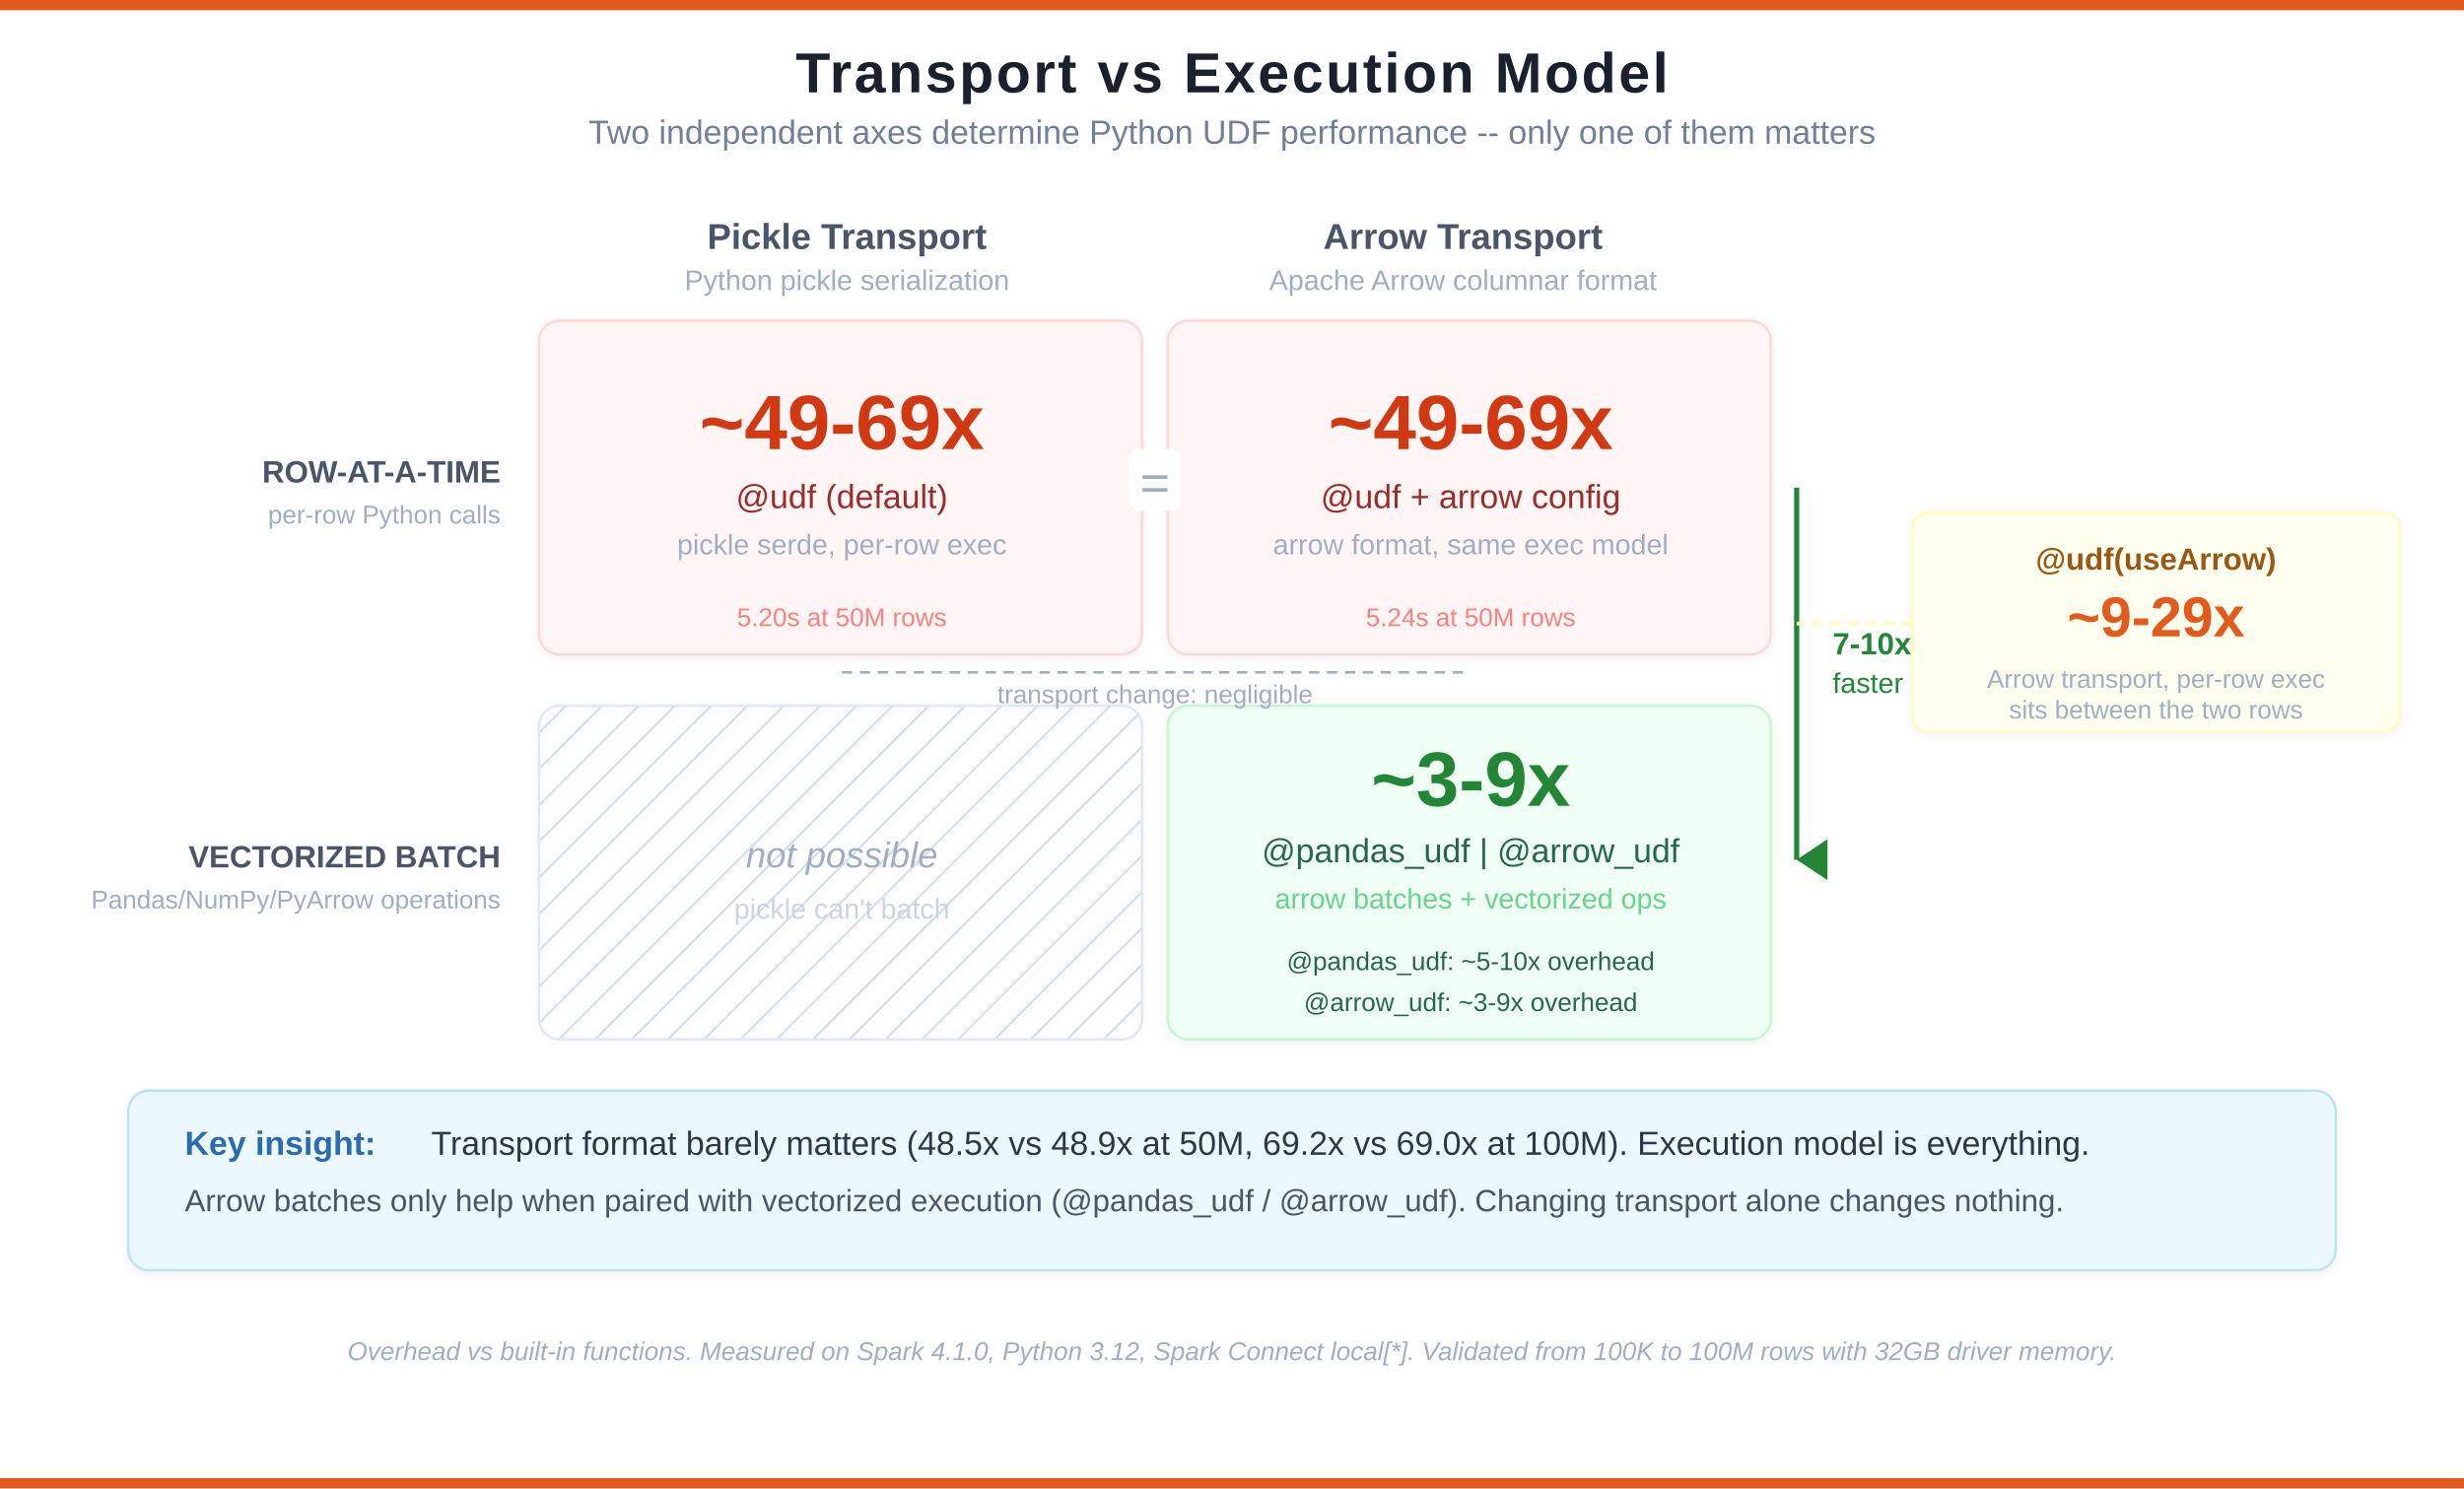
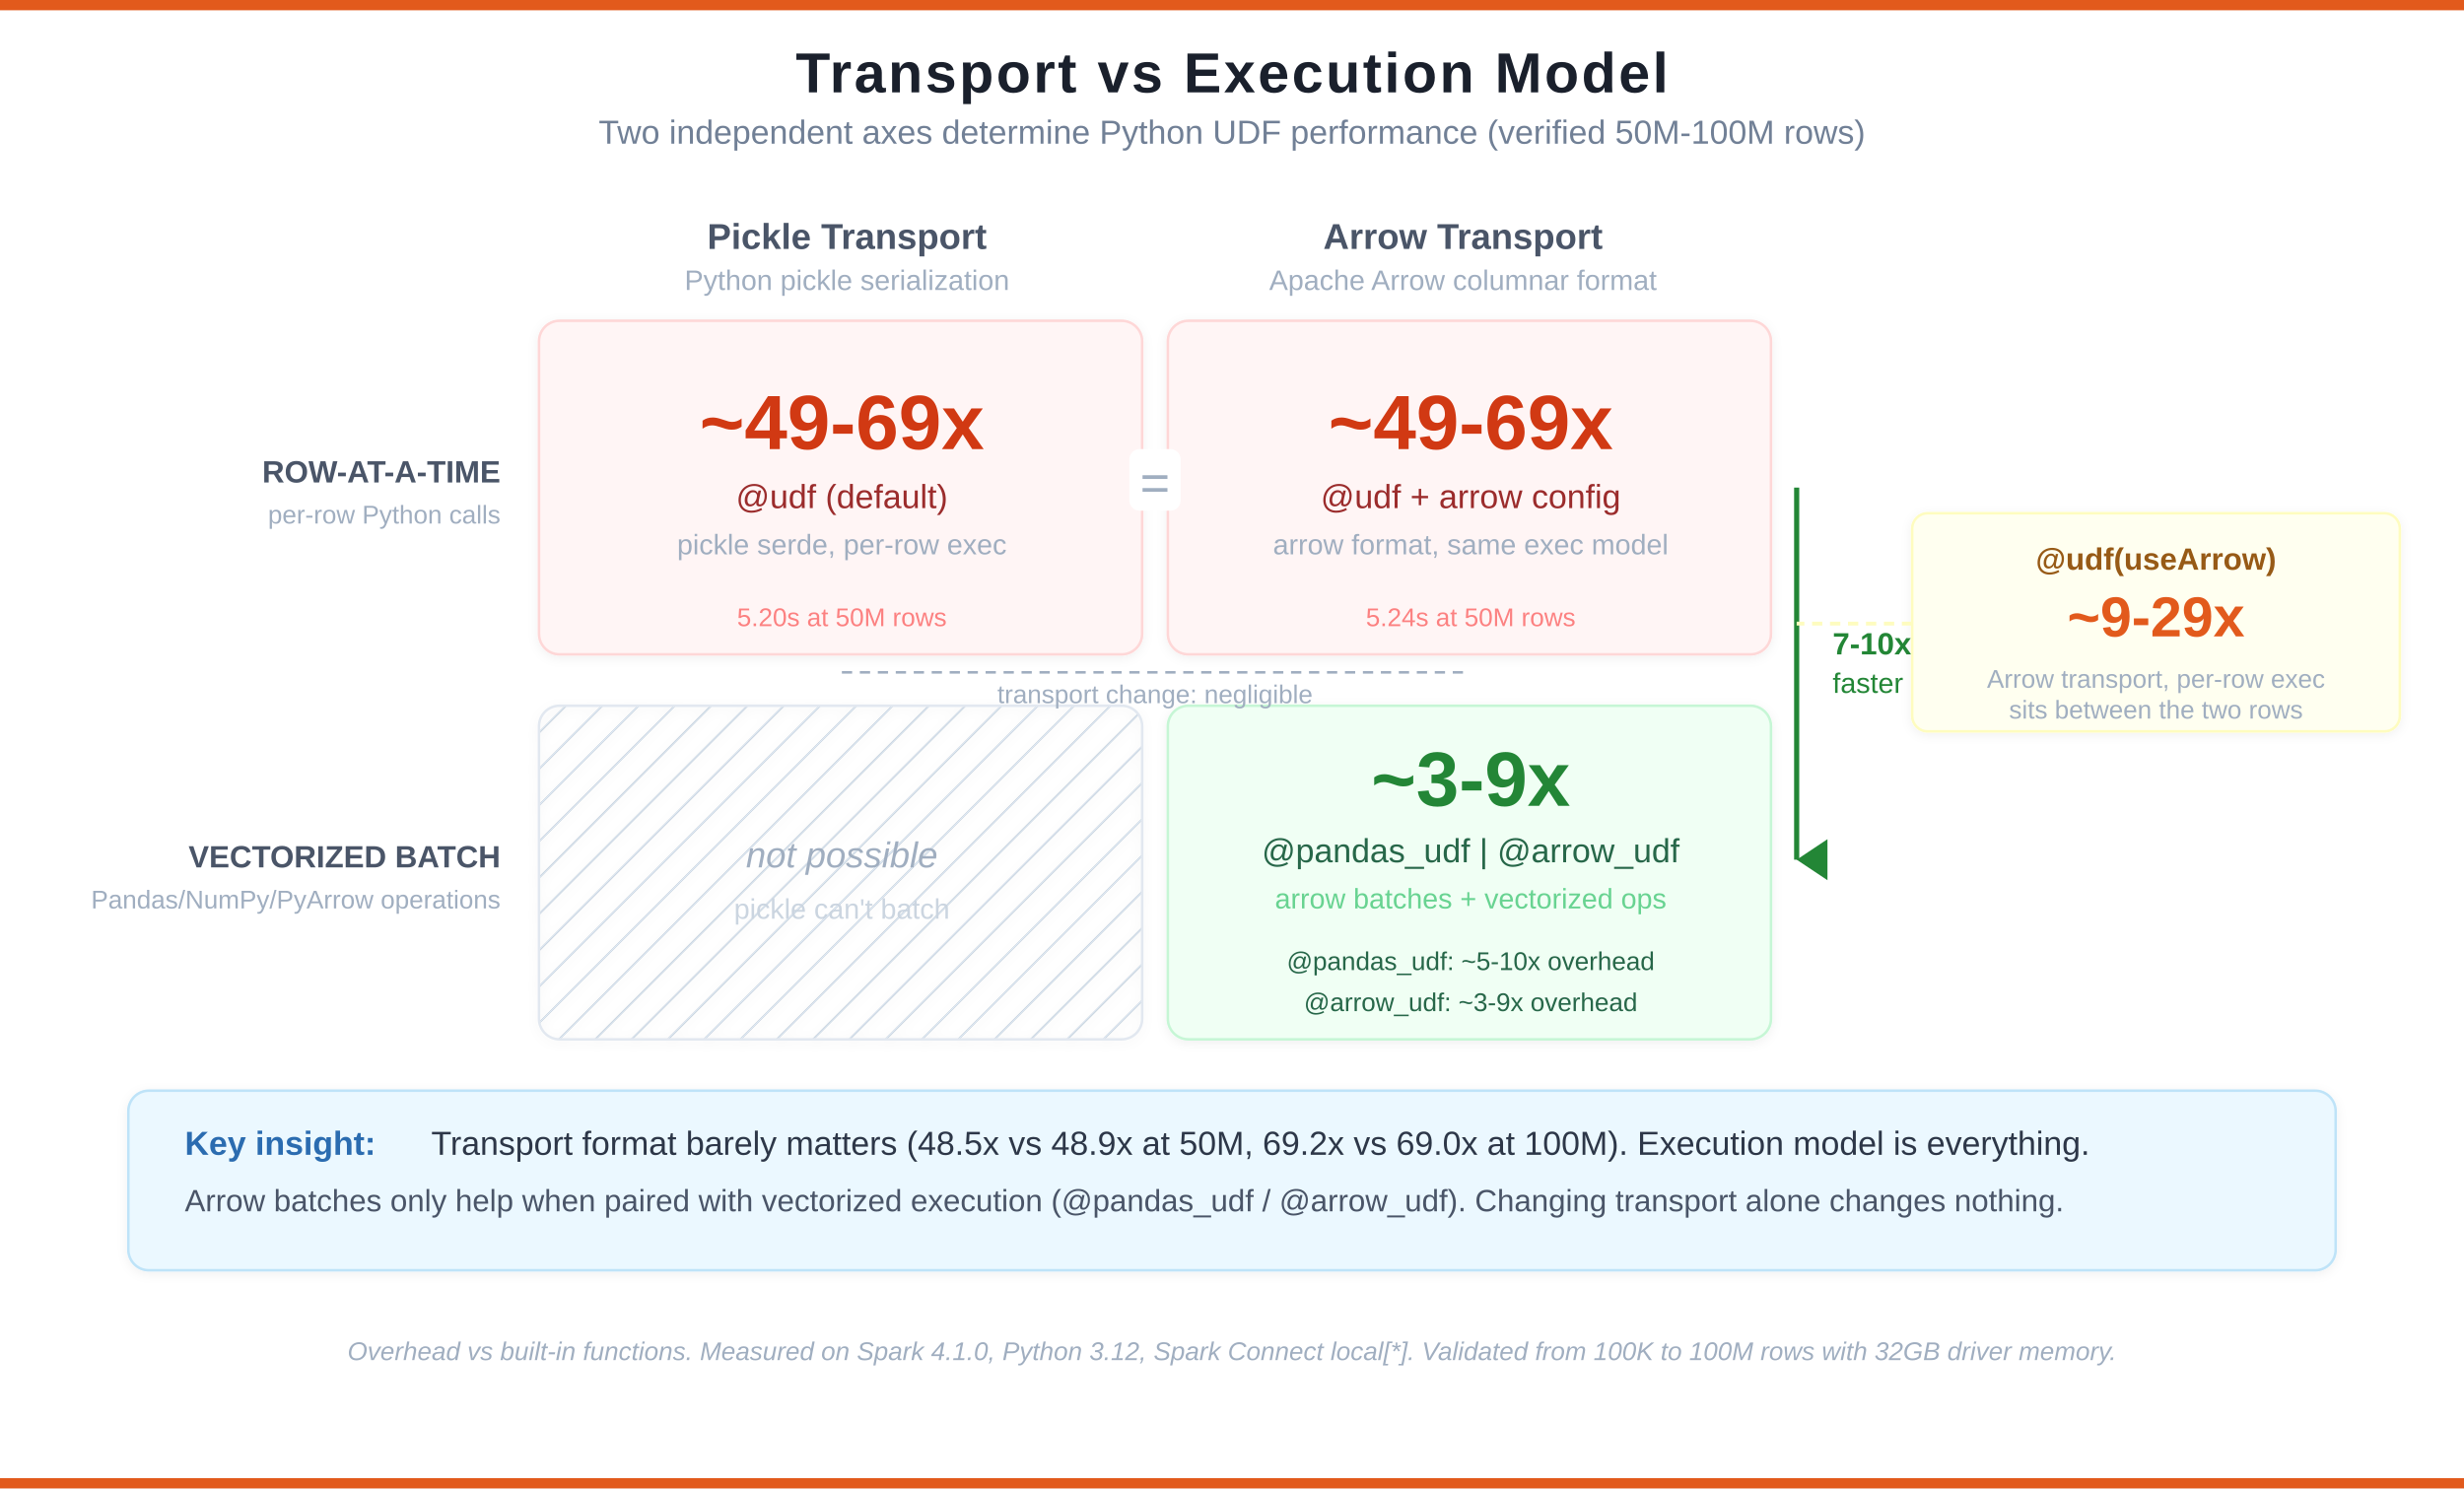
<svg xmlns="http://www.w3.org/2000/svg" viewBox="0 0 960 580" font-family="'Segoe UI', Arial, Helvetica, sans-serif">
  <defs>
    <pattern id="hatching" width="10" height="10" patternUnits="userSpaceOnUse" patternTransform="rotate(45)">
      <line x1="0" y1="0" x2="0" y2="10" stroke="#CBD5E0" stroke-width="1.5" />
    </pattern>
    <filter id="shadow">
      <feDropShadow dx="0" dy="1" stdDeviation="2" flood-opacity="0.06" />
    </filter>
    <marker id="arrowDown" markerWidth="8" markerHeight="6" refX="4" refY="6" orient="auto">
      <polygon points="0 0, 8 0, 4 6" fill="#238636" />
    </marker>
  </defs>
  <rect width="960" height="580" fill="#FFFFFF" />
  <rect x="0" y="0" width="960" height="4" fill="#E25A1C" />
  <text x="480" y="36" font-size="22" fill="#1A202C" text-anchor="middle" font-weight="bold" letter-spacing="1">Transport vs Execution Model</text>
-   <text x="480" y="56" font-size="13" fill="#718096" text-anchor="middle">Two independent axes determine Python UDF performance -- only one of them matters</text>
+   <text x="480" y="56" font-size="13" fill="#718096" text-anchor="middle">Two independent axes determine Python UDF performance (verified 50M-100M rows)</text>
  <text x="330" y="97" font-size="14" fill="#4A5568" text-anchor="middle" font-weight="bold">Pickle Transport</text>
  <text x="330" y="113" font-size="11" fill="#A0AEC0" text-anchor="middle">Python pickle serialization</text>
  <text x="570" y="97" font-size="14" fill="#4A5568" text-anchor="middle" font-weight="bold">Arrow Transport</text>
  <text x="570" y="113" font-size="11" fill="#A0AEC0" text-anchor="middle">Apache Arrow columnar format</text>
  <text x="195" y="188" font-size="12" fill="#4A5568" text-anchor="end" font-weight="bold">ROW-AT-A-TIME</text>
  <text x="195" y="204" font-size="10" fill="#A0AEC0" text-anchor="end">per-row Python calls</text>
  <text x="195" y="338" font-size="12" fill="#4A5568" text-anchor="end" font-weight="bold">VECTORIZED BATCH</text>
  <text x="195" y="354" font-size="10" fill="#A0AEC0" text-anchor="end">Pandas/NumPy/PyArrow operations</text>
  <rect x="210" y="125" width="235" height="130" rx="8" fill="#FFF5F5" stroke="#FED7D7" filter="url(#shadow)" />
  <text x="328" y="175" font-size="30" fill="#D13913" text-anchor="middle" font-weight="bold">~49-69x</text>
  <text x="328" y="198" font-size="13" fill="#9B2C2C" text-anchor="middle">@udf (default)</text>
  <text x="328" y="216" font-size="11" fill="#A0AEC0" text-anchor="middle">pickle serde, per-row exec</text>
  <text x="328" y="244" font-size="10" fill="#FC8181" text-anchor="middle">5.20s at 50M rows</text>
  <rect x="455" y="125" width="235" height="130" rx="8" fill="#FFF5F5" stroke="#FED7D7" filter="url(#shadow)" />
  <text x="573" y="175" font-size="30" fill="#D13913" text-anchor="middle" font-weight="bold">~49-69x</text>
  <text x="573" y="198" font-size="13" fill="#9B2C2C" text-anchor="middle">@udf + arrow config</text>
  <text x="573" y="216" font-size="11" fill="#A0AEC0" text-anchor="middle">arrow format, same exec model</text>
  <text x="573" y="244" font-size="10" fill="#FC8181" text-anchor="middle">5.24s at 50M rows</text>
  <rect x="440" y="175" width="20" height="24" rx="4" fill="#FFFFFF" />
  <text x="450" y="195" font-size="20" fill="#A0AEC0" text-anchor="middle">=</text>
  <rect x="210" y="275" width="235" height="130" rx="8" fill="url(#hatching)" stroke="#E2E8F0" filter="url(#shadow)" />
  <text x="328" y="338" font-size="14" fill="#A0AEC0" text-anchor="middle" font-style="italic">not possible</text>
  <text x="328" y="358" font-size="11" fill="#CBD5E0" text-anchor="middle">pickle can't batch</text>
  <rect x="455" y="275" width="235" height="130" rx="8" fill="#F0FFF4" stroke="#C6F6D5" filter="url(#shadow)" />
  <text x="573" y="314" font-size="30" fill="#238636" text-anchor="middle" font-weight="bold">~3-9x</text>
  <text x="573" y="336" font-size="13" fill="#276749" text-anchor="middle">@pandas_udf  |  @arrow_udf</text>
  <text x="573" y="354" font-size="11" fill="#68D391" text-anchor="middle">arrow batches + vectorized ops</text>
  <text x="573" y="378" font-size="10" fill="#276749" text-anchor="middle">@pandas_udf: ~5-10x overhead</text>
  <text x="573" y="394" font-size="10" fill="#276749" text-anchor="middle">@arrow_udf: ~3-9x overhead</text>
  <line x1="700" y1="190" x2="700" y2="335" stroke="#238636" stroke-width="2" marker-end="url(#arrowDown)" />
  <text x="714" y="255" font-size="12" fill="#238636" font-weight="bold">7-10x</text>
  <text x="714" y="270" font-size="11" fill="#238636">faster</text>
  <line x1="328" y1="262" x2="573" y2="262" stroke="#A0AEC0" stroke-width="1" stroke-dasharray="4,3" />
  <text x="450" y="274" font-size="10" fill="#A0AEC0" text-anchor="middle">transport change: negligible</text>
  <rect x="745" y="200" width="190" height="85" rx="6" fill="#FFFFF0" stroke="#FEFCBF" filter="url(#shadow)" />
  <text x="840" y="222" font-size="12" fill="#975A16" text-anchor="middle" font-weight="bold">@udf(useArrow)</text>
  <text x="840" y="248" font-size="22" fill="#E25A1C" text-anchor="middle" font-weight="bold">~9-29x</text>
  <text x="840" y="268" font-size="10" fill="#A0AEC0" text-anchor="middle">Arrow transport, per-row exec</text>
  <text x="840" y="280" font-size="10" fill="#A0AEC0" text-anchor="middle">sits between the two rows</text>
  <line x1="745" y1="243" x2="700" y2="243" stroke="#FEFCBF" stroke-width="1.5" stroke-dasharray="4,3" />
  <rect x="50" y="425" width="860" height="70" rx="8" fill="#EBF8FF" stroke="#BEE3F8" filter="url(#shadow)" />
  <text x="72" y="450" font-size="13" fill="#2B6CB0" font-weight="bold">Key insight:</text>
  <text x="168" y="450" font-size="13" fill="#2D3748">Transport format barely matters (48.5x vs 48.9x at 50M, 69.2x vs 69.0x at 100M). Execution model is everything.</text>
  <text x="72" y="472" font-size="12" fill="#4A5568">Arrow batches only help when paired with vectorized execution (@pandas_udf / @arrow_udf). Changing transport alone changes nothing.</text>
  <text x="480" y="530" font-size="10" fill="#A0AEC0" text-anchor="middle" font-style="italic">Overhead vs built-in functions. Measured on Spark 4.1.0, Python 3.12, Spark Connect local[*]. Validated from 100K to 100M rows with 32GB driver memory.</text>
  <rect x="0" y="576" width="960" height="4" fill="#E25A1C" />
</svg>
